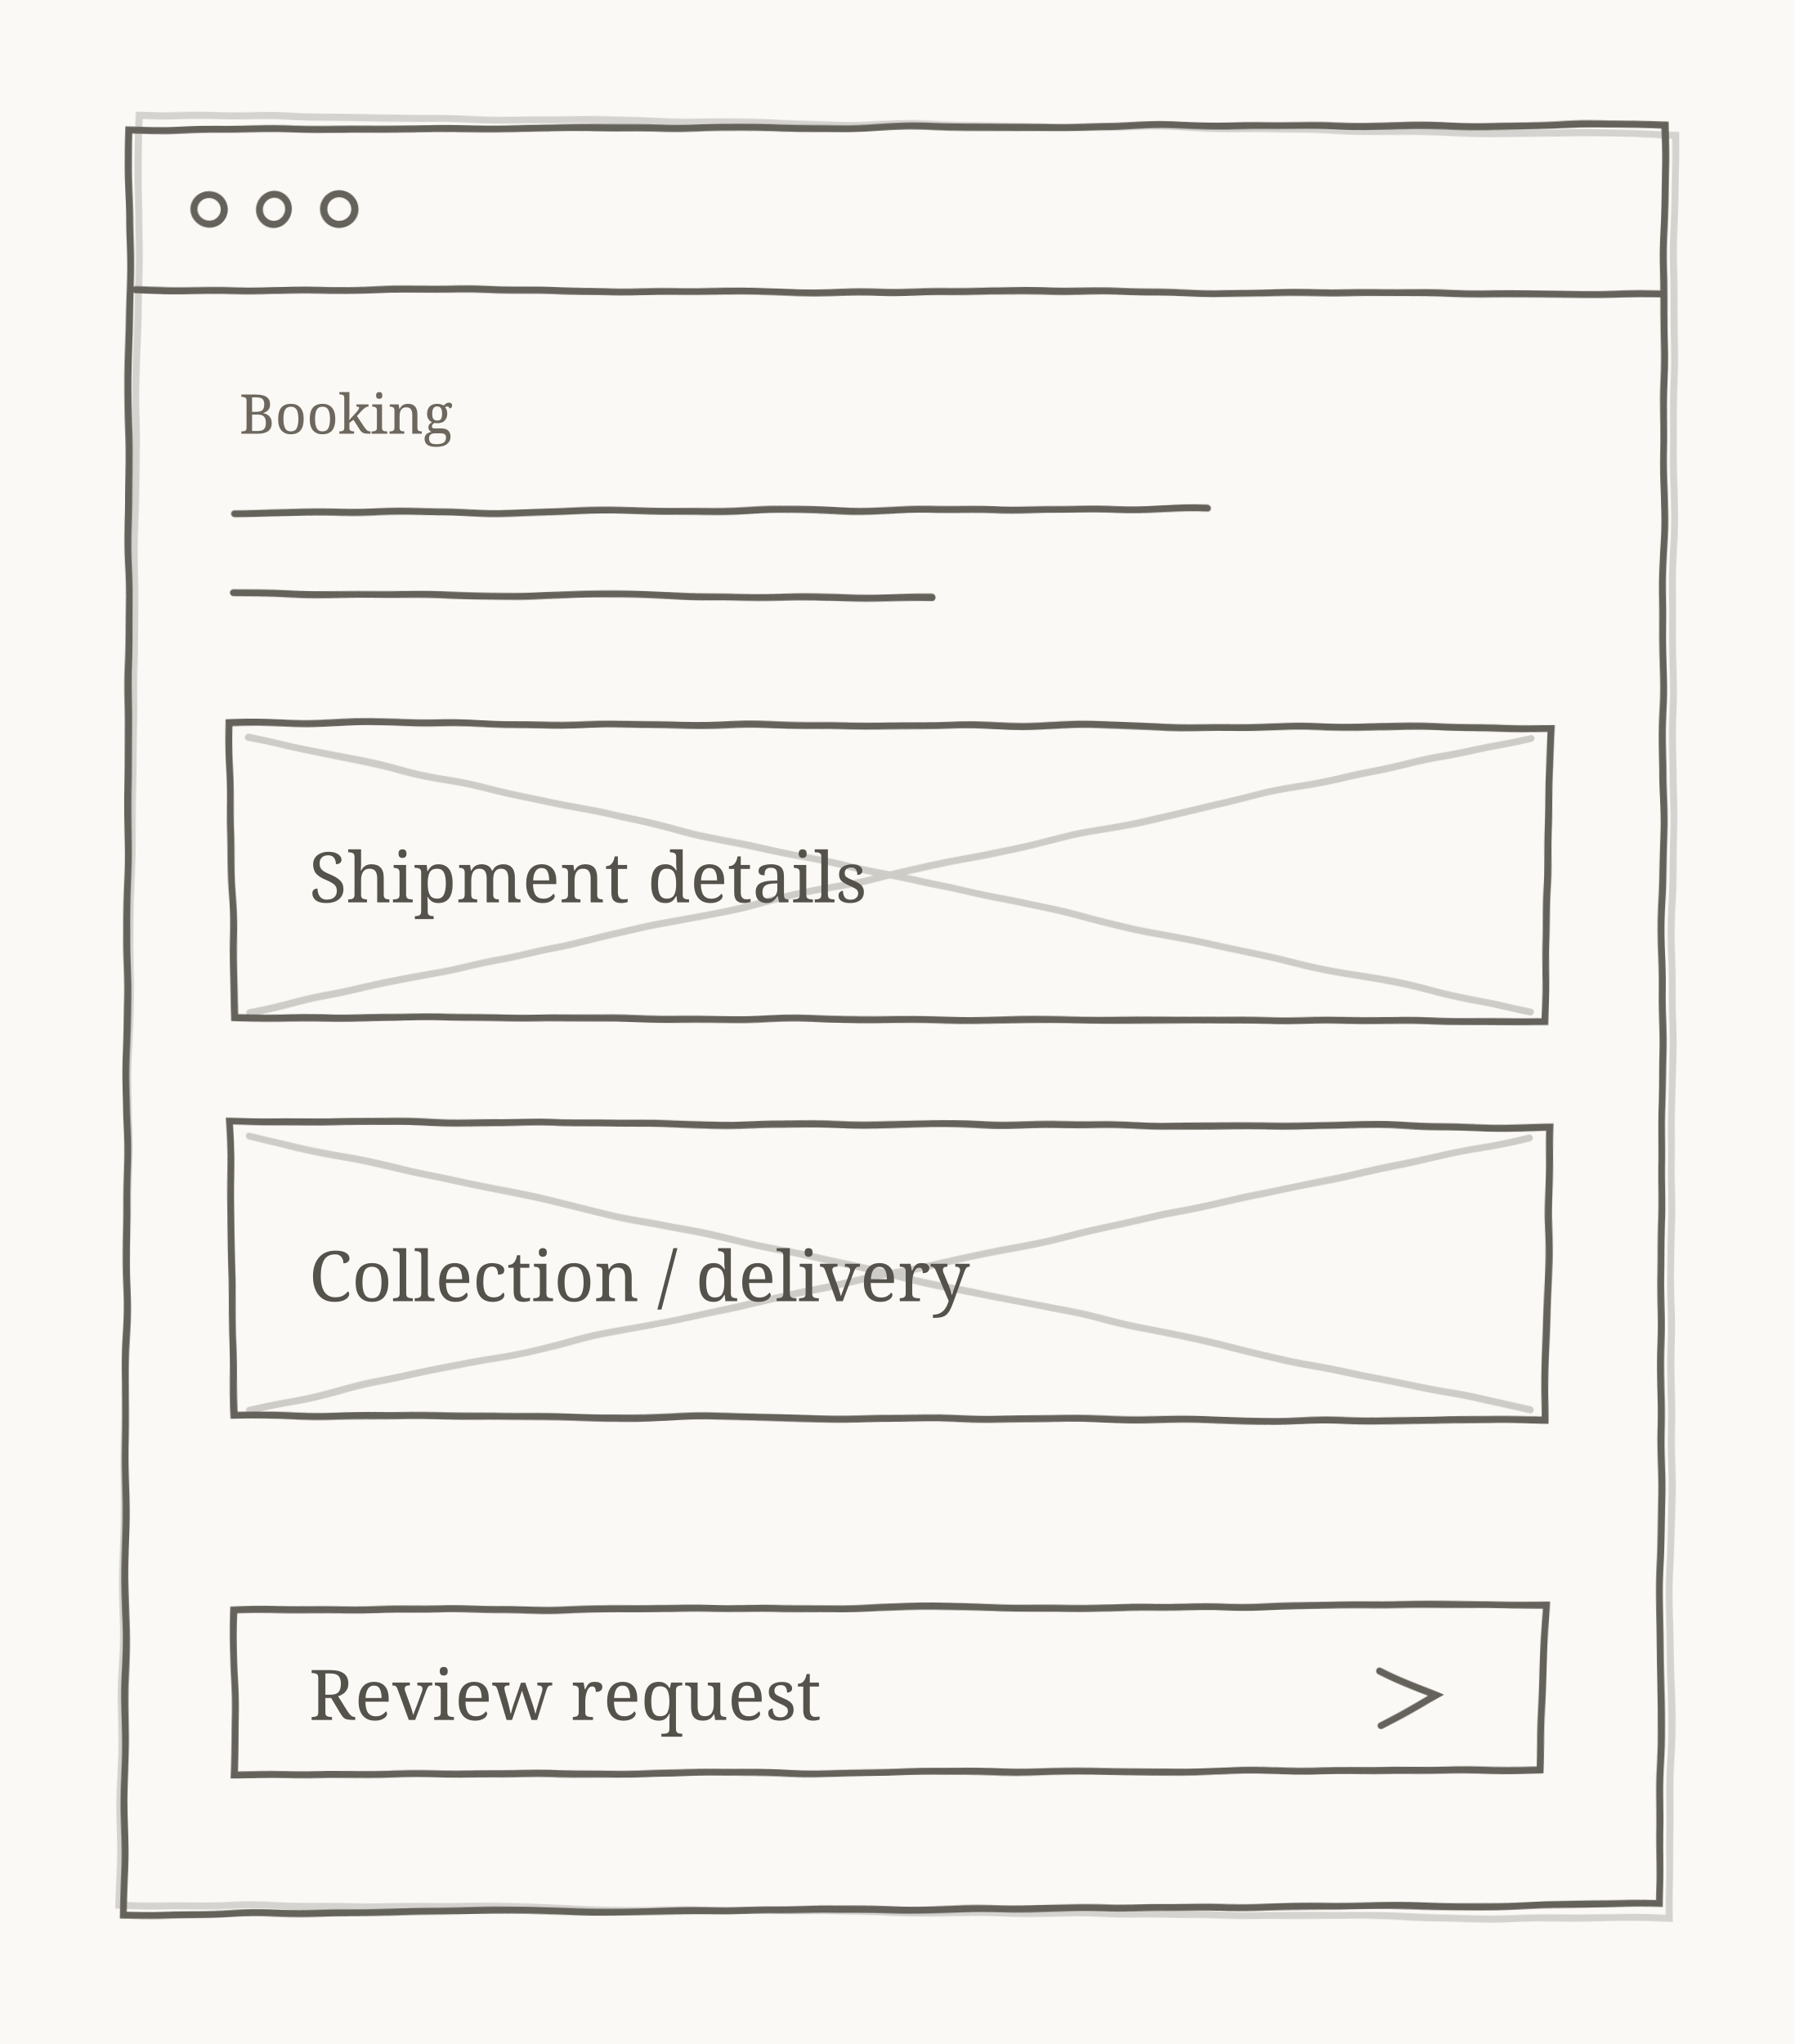
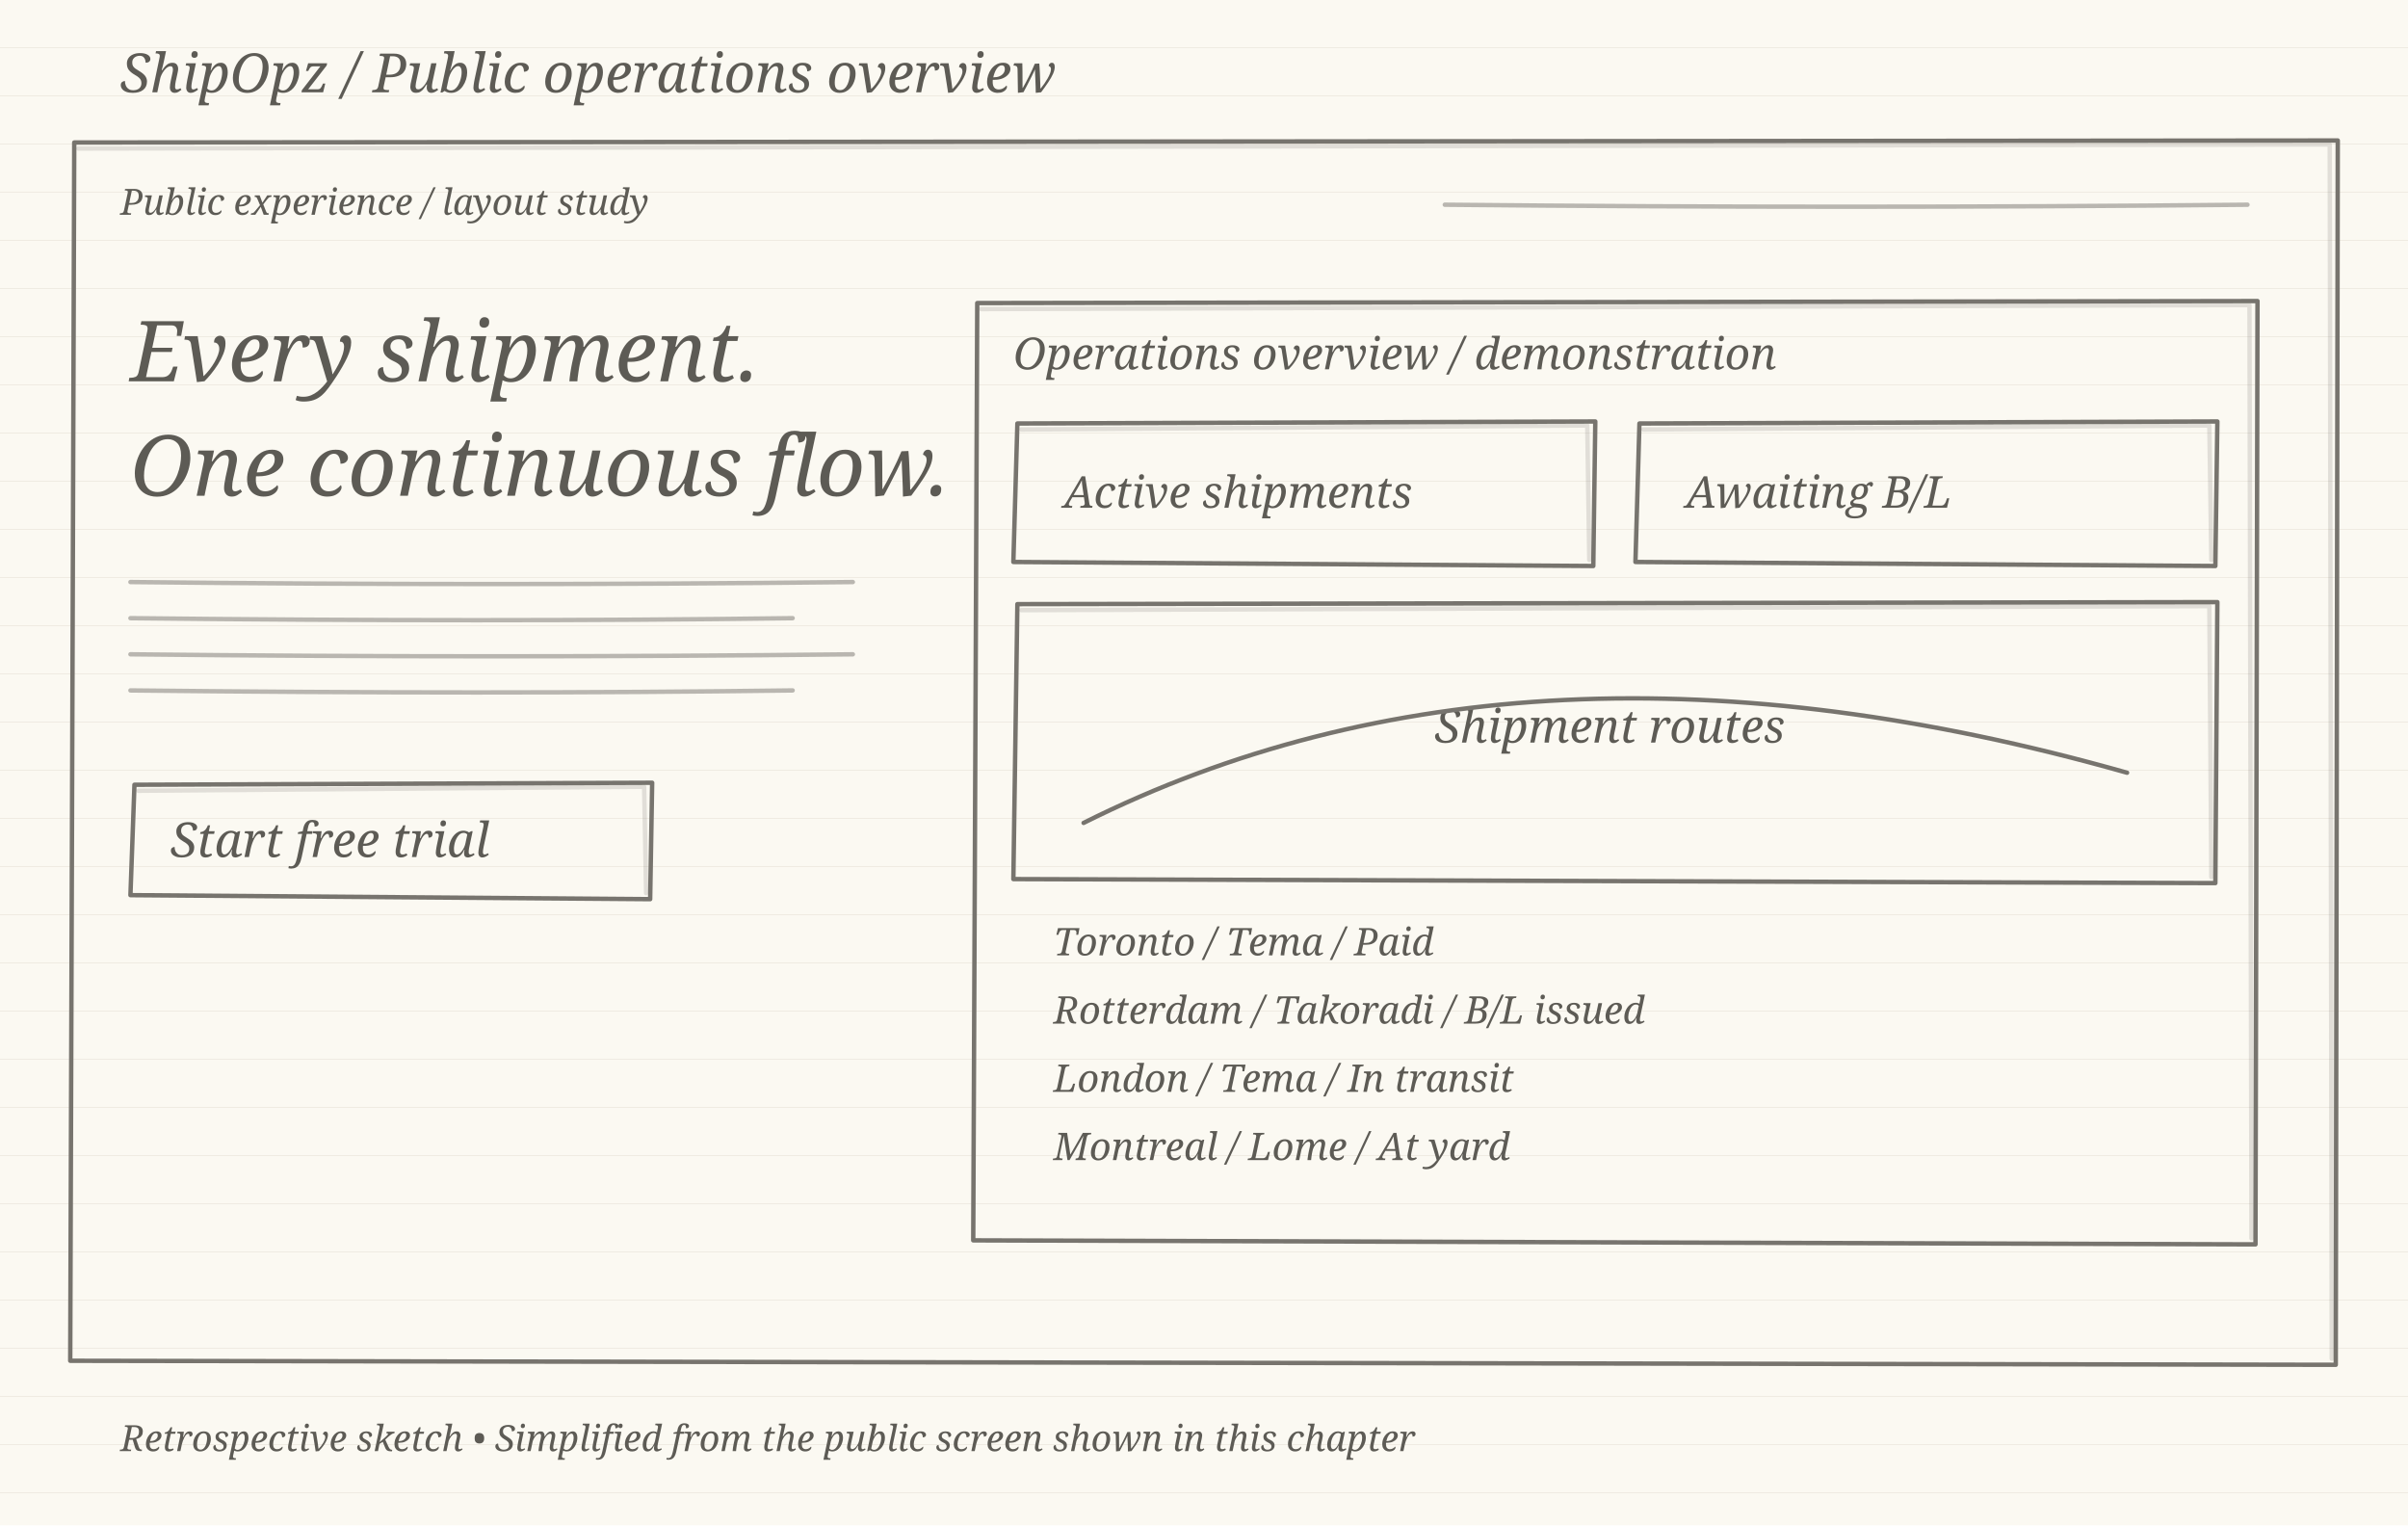
- <svg xmlns="http://www.w3.org/2000/svg" viewBox="0 0 360 410" role="img" aria-labelledby="title">
+ <svg xmlns="http://www.w3.org/2000/svg" viewBox="0 0 1200 760" width="1200" height="760" role="img">
  <defs>
-     <filter id="pencil">
-       <feTurbulence type="fractalNoise" baseFrequency=".045" numOctaves="2" seed="7" result="noise" />
-       <feDisplacementMap in="SourceGraphic" in2="noise" scale="1.2" xChannelSelector="R" yChannelSelector="G" />
-     </filter>
+     <pattern id="paper" width="24" height="24" patternUnits="userSpaceOnUse">
+       <path d="M0 24H24" stroke="#e7e2d8" stroke-width=".6" />
+     </pattern>
  </defs>
-   <rect width="360" height="410" fill="#faf9f5" />
-   <g fill="none" stroke="#65615b" stroke-width="1.4" stroke-linecap="round" filter="url(#pencil)">
-     <path d="M26 26 L334 25 L333 382 L25 384 Z" />
-     <path opacity=".25" d="M28 23 L336 27 L335 385 L24 382 Z" />
-     <path d="M27 58 L333 59" />
-     <circle cx="42" cy="42" r="3" />
-     <circle cx="55" cy="42" r="3" />
-     <circle cx="68" cy="42" r="3" />
-     <path d="M47 103 L242 102 M47 119 L187 120" />
-     <path d="M46 145 L311 146 L310 205 L47 204 Z" />
-     <path opacity=".3" d="M50 148 L307 203 M307 148 L50 203" />
-     <path d="M46 225 L311 226 L310 285 L47 284 Z" />
-     <path opacity=".3" d="M50 228 L307 283 M307 228 L50 283" />
-     <path d="M47 323 L310 322 L309 355 L47 356 Z" />
-     <path d="M277 335 L288 340 L277 346" />
+   <rect width="1200" height="760" fill="#fbf9f2" />
+   <rect width="1200" height="760" fill="url(#paper)" />
+   <g fill="none" stroke="#77746e" stroke-width="2.2" stroke-linecap="round" stroke-linejoin="round">
+     <path d="M37 71 L1165 70 L1164 680 L35 678 Z" />
+     <path d="M39 74 L1161 72 L1162 677" opacity=".2" />
+     <text x="60" y="46" fill="#5d5b55" stroke="none" font-family="Georgia,serif" font-style="italic" font-size="27">ShipOpz / Public operations overview</text>
+     <text x="60" y="107" fill="#5d5b55" stroke="none" font-family="Georgia,serif" font-style="italic" font-size="18">Public experience / layout study</text>
+     <path d="M720 102 Q920.0 104 1120 102" opacity=".5" />
+     <text x="65" y="190" fill="#5d5b55" stroke="none" font-family="Georgia,serif" font-style="italic" font-size="42">Every shipment.</text>
+     <text x="65" y="247" fill="#5d5b55" stroke="none" font-family="Georgia,serif" font-style="italic" font-size="42">One continuous flow.</text>
+     <path d="M65 290 Q245.0 292 425 290" opacity=".5" />
+     <path d="M65 308 Q245.0 310 395 308" opacity=".5" />
+     <path d="M65 326 Q245.0 328 425 326" opacity=".5" />
+     <path d="M65 344 Q245.0 346 395 344" opacity=".5" />
+     <path d="M67 391 L325 390 L324 448 L65 446 Z" />
+     <path d="M69 394 L321 392 L322 445" opacity=".2" />
+     <text x="85" y="427" fill="#5d5b55" stroke="none" font-family="Georgia,serif" font-style="italic" font-size="24">Start free trial</text>
+     <path d="M487 151 L1125 150 L1124 620 L485 618 Z" />
+     <path d="M489 154 L1121 152 L1122 617" opacity=".2" />
+     <text x="505" y="184" fill="#5d5b55" stroke="none" font-family="Georgia,serif" font-style="italic" font-size="22">Operations overview / demonstration</text>
+     <path d="M507 211 L795 210 L794 282 L505 280 Z" />
+     <path d="M509 214 L791 212 L792 279" opacity=".2" />
+     <text x="530" y="253" fill="#5d5b55" stroke="none" font-family="Georgia,serif" font-style="italic" font-size="22">Active shipments</text>
+     <path d="M817 211 L1105 210 L1104 282 L815 280 Z" />
+     <path d="M819 214 L1101 212 L1102 279" opacity=".2" />
+     <text x="840" y="253" fill="#5d5b55" stroke="none" font-family="Georgia,serif" font-style="italic" font-size="22">Awaiting B/L</text>
+     <path d="M507 301 L1105 300 L1104 440 L505 438 Z" />
+     <path d="M509 304 L1101 302 L1102 437" opacity=".2" />
+     <text x="715" y="370" fill="#5d5b55" stroke="none" font-family="Georgia,serif" font-style="italic" font-size="23">Shipment routes</text>
+     <path d="M540 410 Q760 300 1060 385" />
+     <text x="525" y="476" fill="#5d5b55" stroke="none" font-family="Georgia,serif" font-style="italic" font-size="19">Toronto / Tema / Paid</text>
+     <text x="525" y="510" fill="#5d5b55" stroke="none" font-family="Georgia,serif" font-style="italic" font-size="19">Rotterdam / Takoradi / B/L issued</text>
+     <text x="525" y="544" fill="#5d5b55" stroke="none" font-family="Georgia,serif" font-style="italic" font-size="19">London / Tema / In transit</text>
+     <text x="525" y="578" fill="#5d5b55" stroke="none" font-family="Georgia,serif" font-style="italic" font-size="19">Montreal / Lome / At yard</text>
+     <text x="60" y="723" fill="#5d5b55" stroke="none" font-family="Georgia,serif" font-style="italic" font-size="18">Retrospective sketch • Simplified from the public screen shown in this chapter</text>
  </g>
-   <g fill="#55514b" font-family="Georgia,serif" font-size="14">
-     <text x="62" y="181">Shipment details</text>
-     <text x="62" y="261">Collection / delivery</text>
-     <text x="62" y="345">Review request</text>
-   </g>
-   <text x="48" y="87" fill="#6d675e" font-family="Georgia,serif" font-size="11">Booking</text>
</svg>
